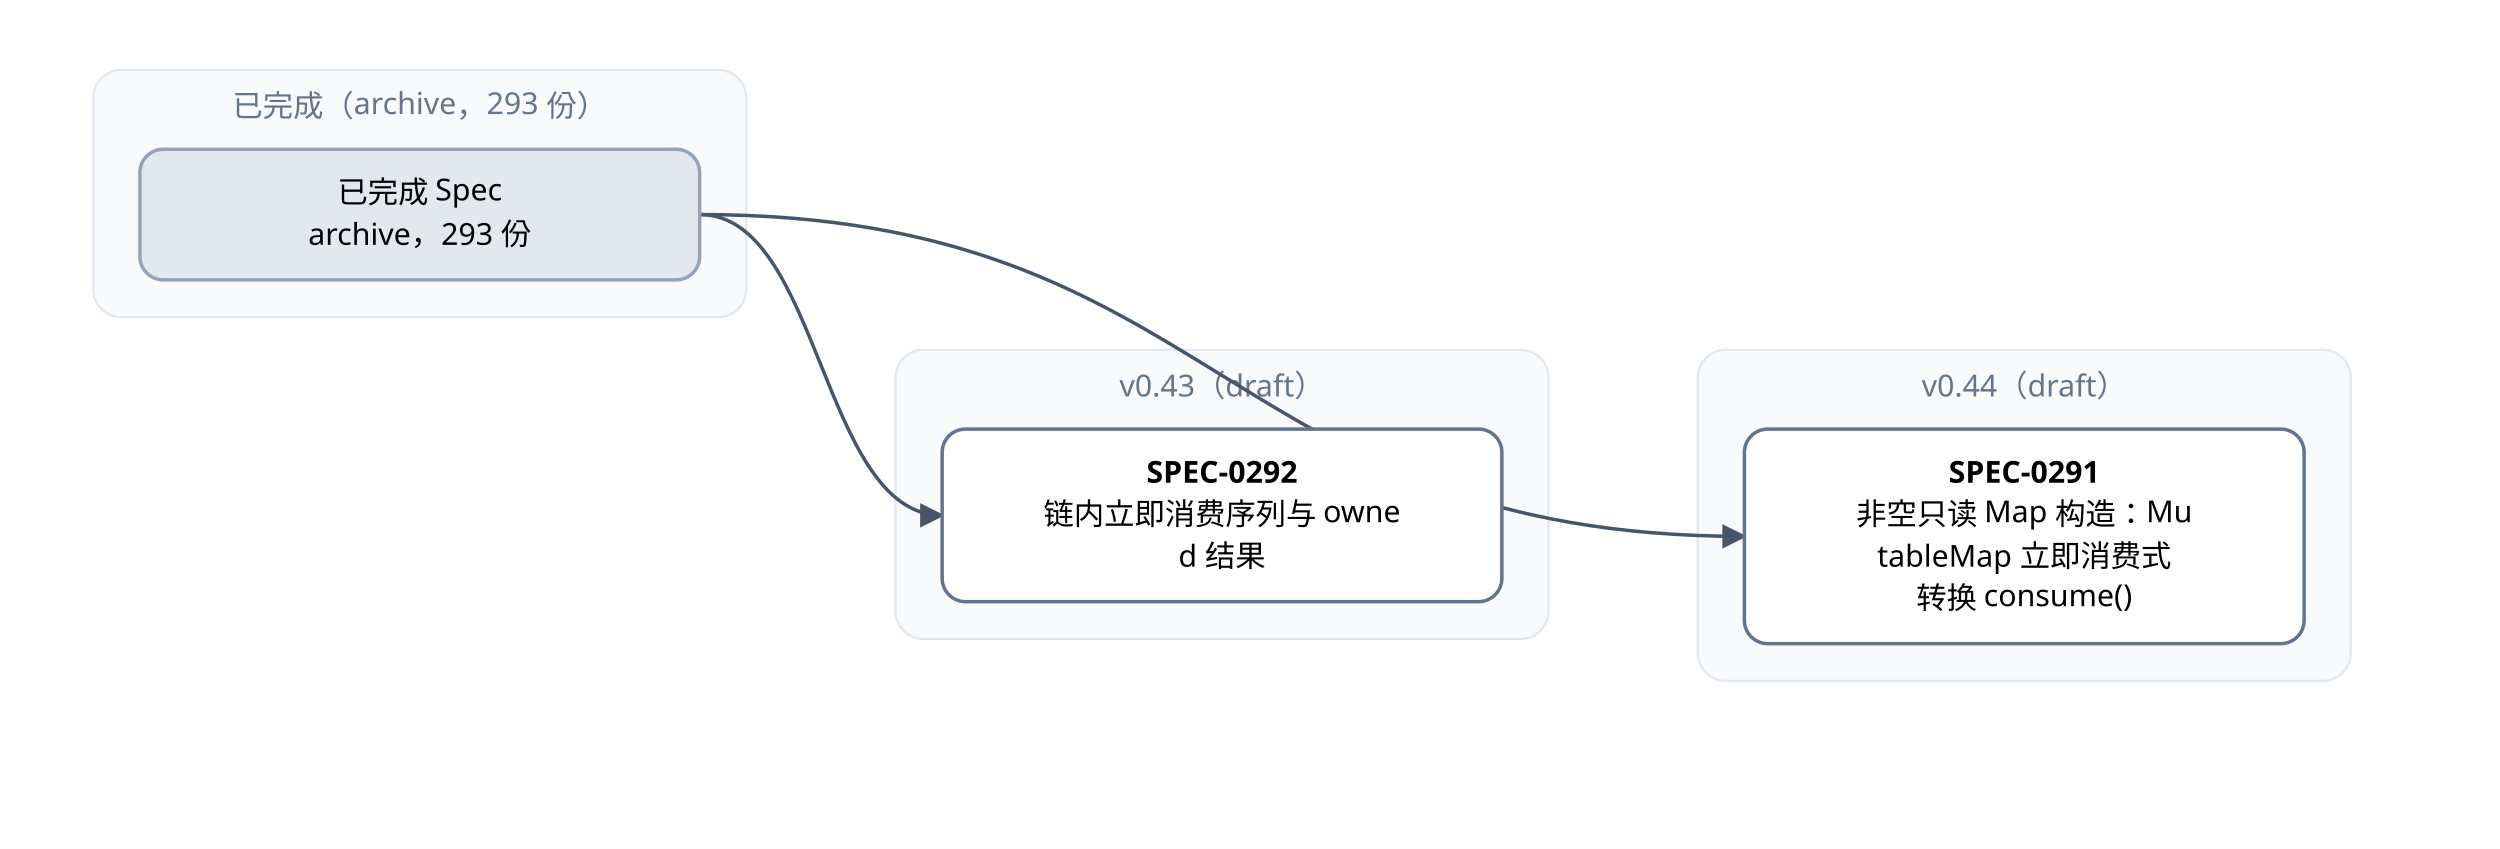
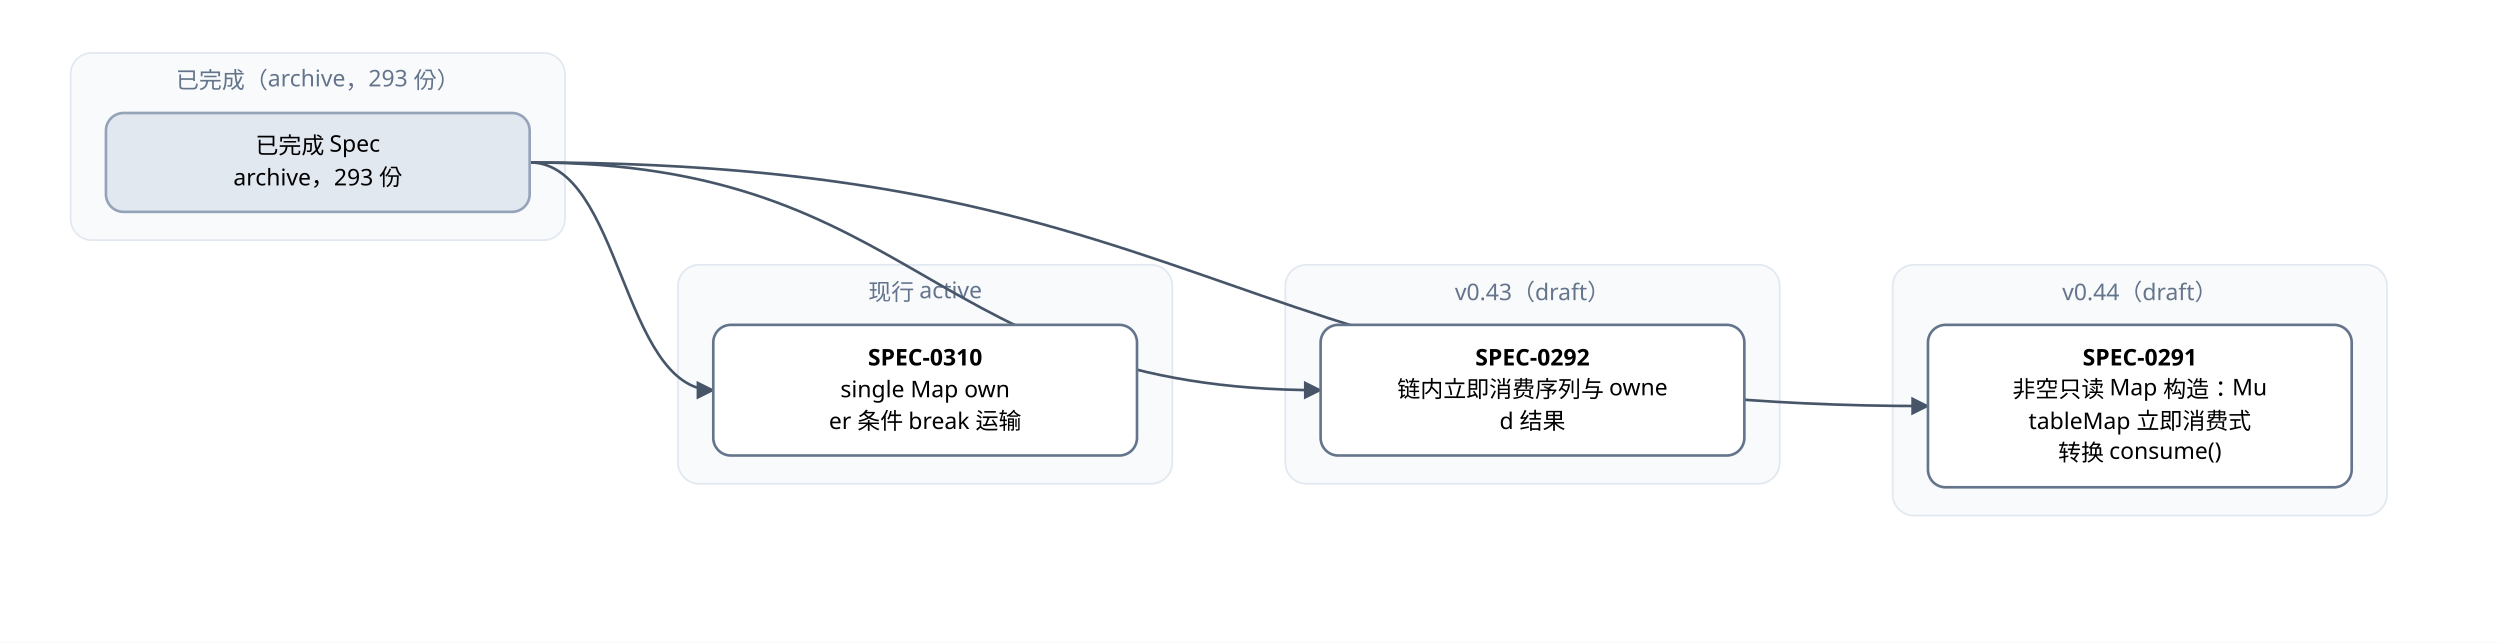
- <svg xmlns="http://www.w3.org/2000/svg" width="1072" height="364" viewBox="0 0 1072 364" font-family="PingFang SC, Microsoft YaHei, sans-serif">
+ <svg xmlns="http://www.w3.org/2000/svg" width="1416" height="364" viewBox="0 0 1416 364" font-family="PingFang SC, Microsoft YaHei, sans-serif">
  <defs>
    <marker id="arrow" viewBox="0 0 10 10" refX="9" refY="5" markerWidth="7" markerHeight="7" orient="auto-start-reverse">
      <path d="M0,0 L10,5 L0,10 z" fill="#475569" />
    </marker>
  </defs>
-   <rect width="1072" height="364" fill="#ffffff" />
+   <rect width="1416" height="364" fill="#ffffff" />
  <rect x="40" y="30" width="280" height="106" rx="12" fill="#f8fafc" stroke="#e2e8f0" />
  <text x="180" y="50" text-anchor="middle" font-size="13" fill="#64748b">已完成（archive，293 份）</text>
  <rect x="384" y="150" width="280" height="124" rx="12" fill="#f8fafc" stroke="#e2e8f0" />
-   <text x="524" y="170" text-anchor="middle" font-size="13" fill="#64748b">v0.43（draft）</text>
-   <rect x="728" y="150" width="280" height="142" rx="12" fill="#f8fafc" stroke="#e2e8f0" />
-   <text x="868" y="170" text-anchor="middle" font-size="13" fill="#64748b">v0.44（draft）</text>
-   <path d="M 300 92 C 524 92, 524 230, 748 230" fill="none" stroke="#475569" stroke-width="1.5" marker-end="url(#arrow)" />
+   <text x="524" y="170" text-anchor="middle" font-size="13" fill="#64748b">现行 active</text>
+   <rect x="728" y="150" width="280" height="124" rx="12" fill="#f8fafc" stroke="#e2e8f0" />
+   <text x="868" y="170" text-anchor="middle" font-size="13" fill="#64748b">v0.43（draft）</text>
+   <rect x="1072" y="150" width="280" height="142" rx="12" fill="#f8fafc" stroke="#e2e8f0" />
+   <text x="1212" y="170" text-anchor="middle" font-size="13" fill="#64748b">v0.44（draft）</text>
+   <path d="M 300 92 C 696 92, 696 230, 1092 230" fill="none" stroke="#475569" stroke-width="1.5" marker-end="url(#arrow)" />
+   <path d="M 300 92 C 524 92, 524 221, 748 221" fill="none" stroke="#475569" stroke-width="1.5" marker-end="url(#arrow)" />
  <path d="M 300 92 C 352 92, 352 221, 404 221" fill="none" stroke="#475569" stroke-width="1.5" marker-end="url(#arrow)" />
-   <rect x="748" y="184" width="240" height="92" rx="10" fill="#ffffff" stroke="#64748b" stroke-width="1.5" />
-   <text x="868" y="207" text-anchor="middle" font-size="13" font-weight="600">SPEC-0291</text>
-   <text x="868" y="225" text-anchor="middle" font-size="13">非空只读 Map 构造：Mu</text>
-   <text x="868" y="243" text-anchor="middle" font-size="13">tableMap 立即消费式</text>
-   <text x="868" y="261" text-anchor="middle" font-size="13">转换 consume()</text>
+   <rect x="1092" y="184" width="240" height="92" rx="10" fill="#ffffff" stroke="#64748b" stroke-width="1.5" />
+   <text x="1212" y="207" text-anchor="middle" font-size="13" font-weight="600">SPEC-0291</text>
+   <text x="1212" y="225" text-anchor="middle" font-size="13">非空只读 Map 构造：Mu</text>
+   <text x="1212" y="243" text-anchor="middle" font-size="13">tableMap 立即消费式</text>
+   <text x="1212" y="261" text-anchor="middle" font-size="13">转换 consume()</text>
+   <rect x="748" y="184" width="240" height="74" rx="10" fill="#ffffff" stroke="#64748b" stroke-width="1.5" />
+   <text x="868" y="207" text-anchor="middle" font-size="13" font-weight="600">SPEC-0292</text>
+   <text x="868" y="225" text-anchor="middle" font-size="13">链内立即消费序列与 owne</text>
+   <text x="868" y="243" text-anchor="middle" font-size="13">d 结果</text>
  <rect x="404" y="184" width="240" height="74" rx="10" fill="#ffffff" stroke="#64748b" stroke-width="1.5" />
-   <text x="524" y="207" text-anchor="middle" font-size="13" font-weight="600">SPEC-0292</text>
-   <text x="524" y="225" text-anchor="middle" font-size="13">链内立即消费序列与 owne</text>
-   <text x="524" y="243" text-anchor="middle" font-size="13">d 结果</text>
+   <text x="524" y="207" text-anchor="middle" font-size="13" font-weight="600">SPEC-0310</text>
+   <text x="524" y="225" text-anchor="middle" font-size="13">single Map own</text>
+   <text x="524" y="243" text-anchor="middle" font-size="13">er 条件 break 运输</text>
  <rect x="60" y="64" width="240" height="56" rx="10" fill="#e2e8f0" stroke="#94a3b8" stroke-width="1.5" />
  <text x="180" y="87" text-anchor="middle" font-size="13">已完成 Spec</text>
  <text x="180" y="105" text-anchor="middle" font-size="13">archive，293 份</text>
</svg>
